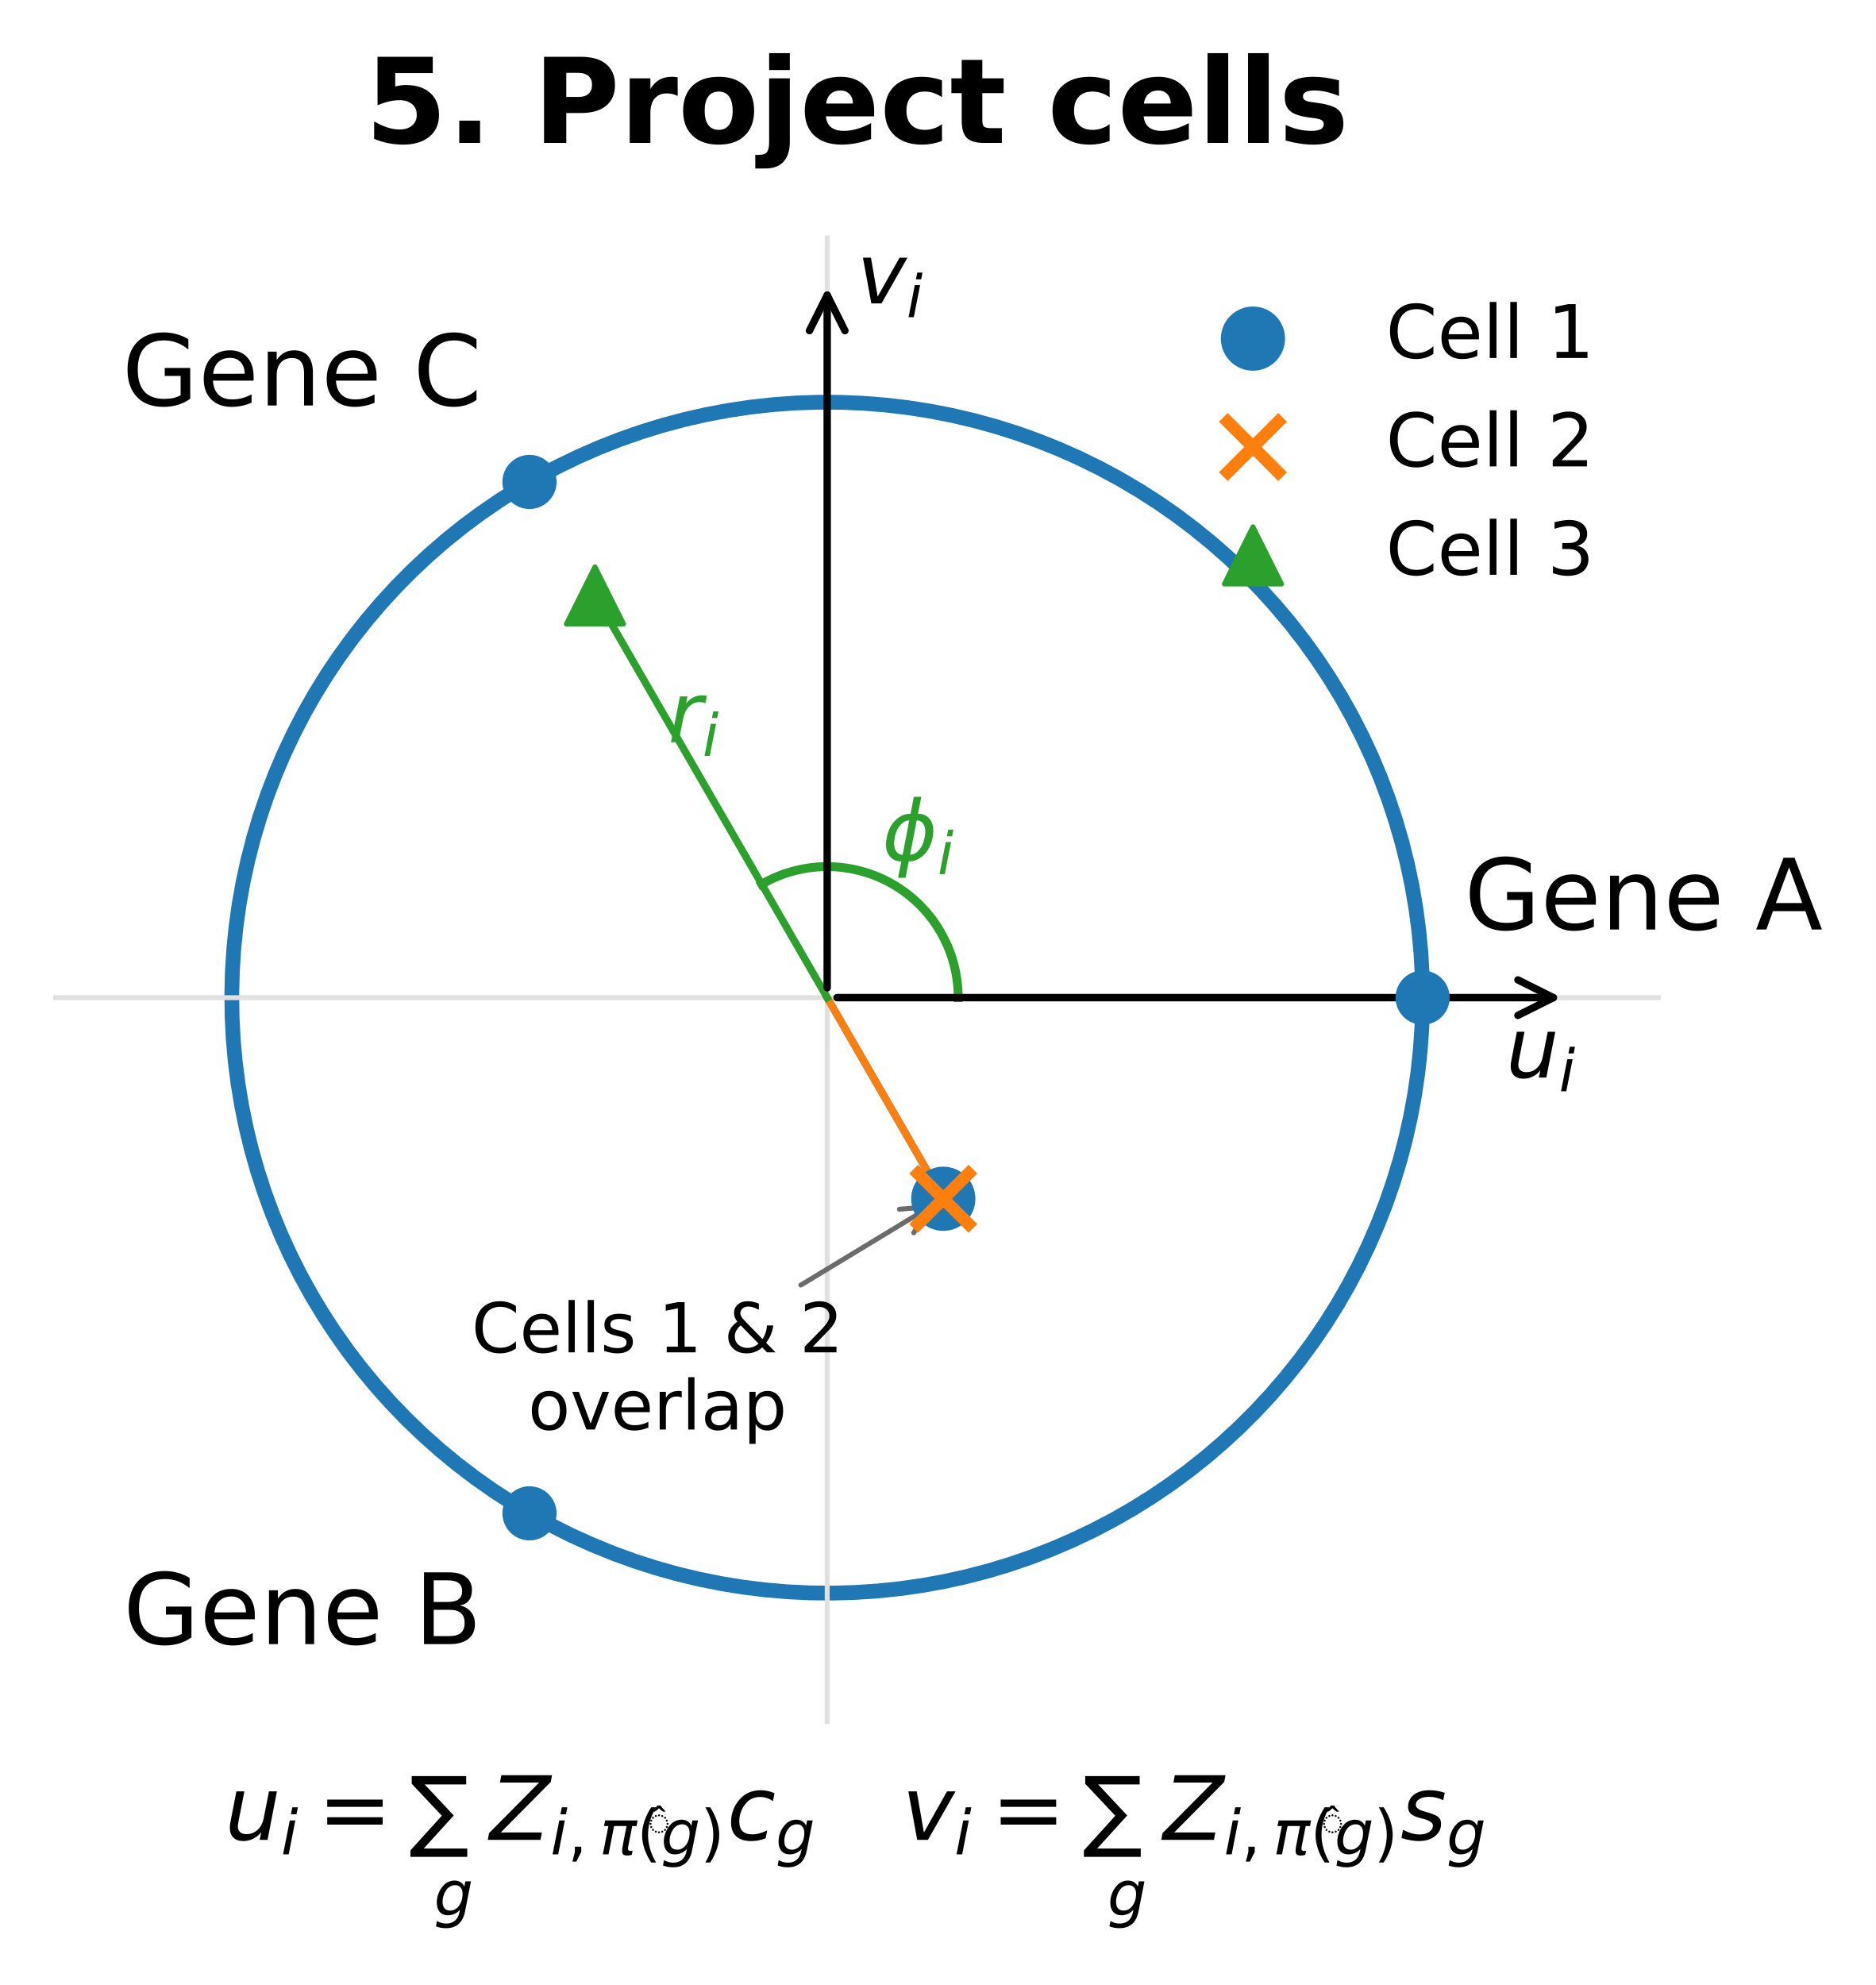
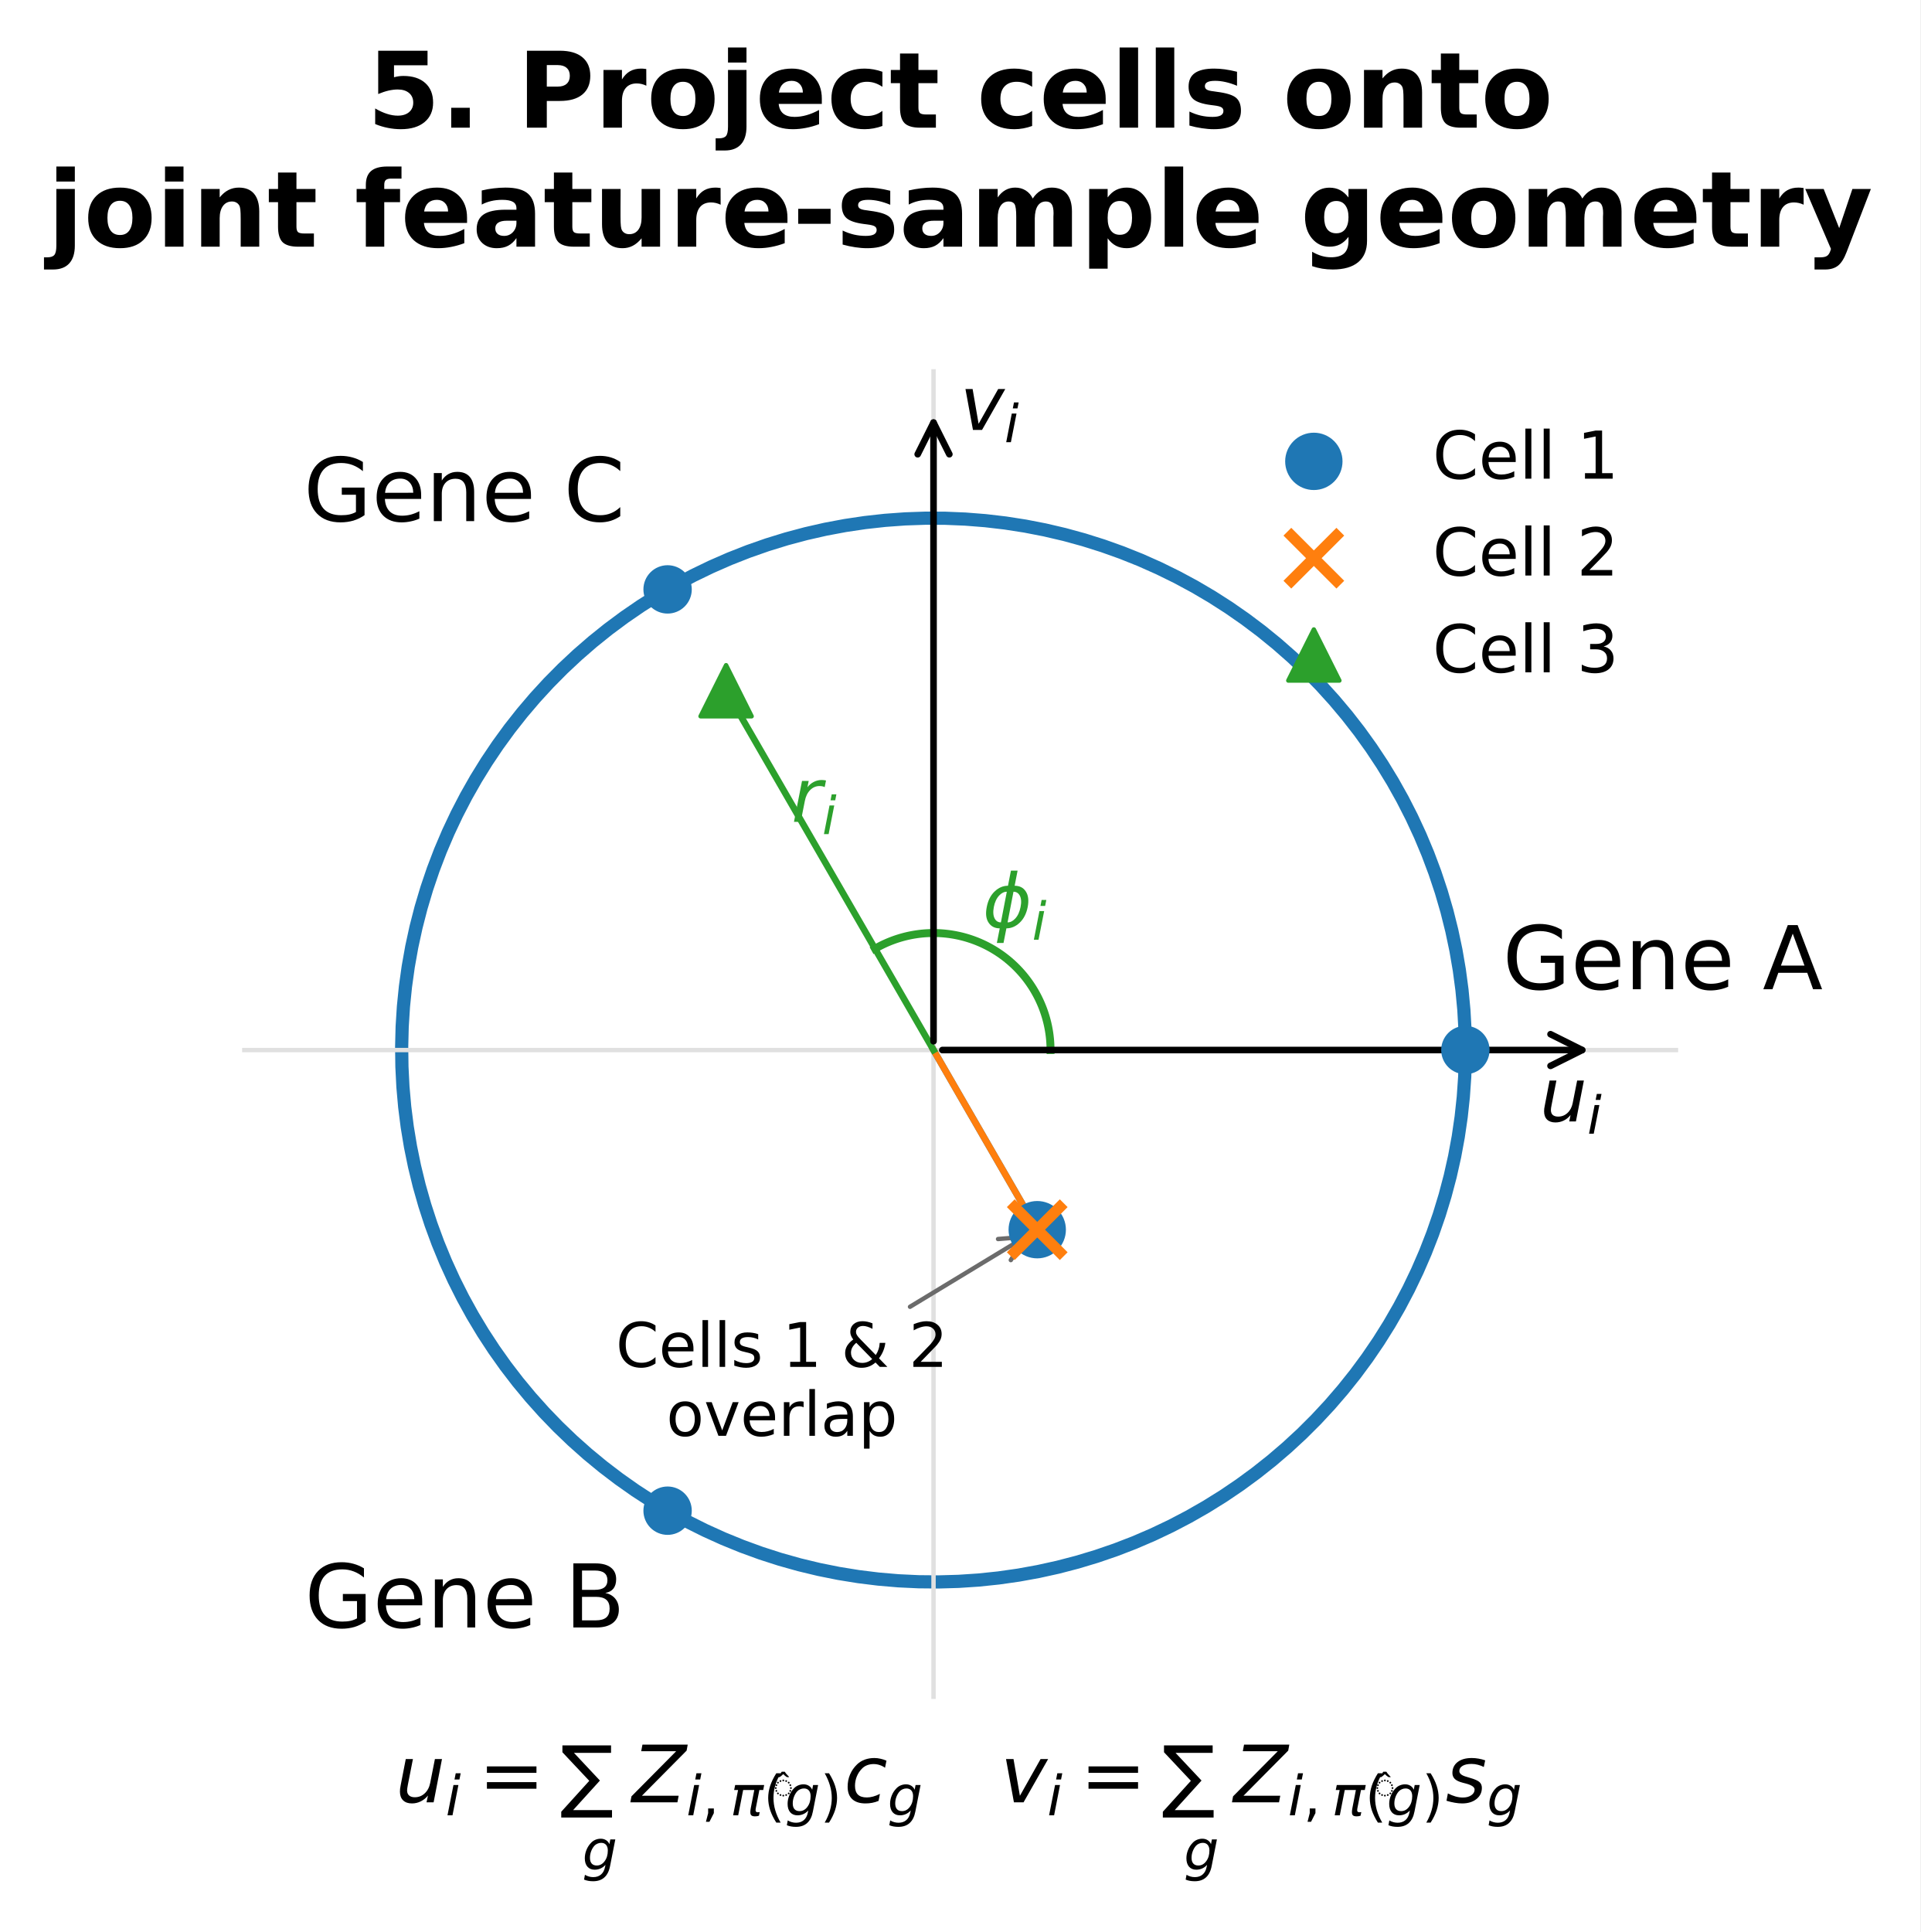
- <svg xmlns="http://www.w3.org/2000/svg" xmlns:xlink="http://www.w3.org/1999/xlink" width="381.097pt" height="403.215pt" viewBox="0 0 381.097 403.215" version="1.1">
+ <svg xmlns="http://www.w3.org/2000/svg" xmlns:xlink="http://www.w3.org/1999/xlink" width="436.714pt" height="439.349pt" viewBox="0 0 436.714 439.349" version="1.1">
  <defs>
    <style type="text/css">*{stroke-linejoin: round; stroke-linecap: butt}</style>
  </defs>
  <g id="figure_1">
    <g id="patch_1">
-       <path d="M 0 403.215  L 381.097 403.215  L 381.097 0  L 0 0  z " style="fill: #ffffff" />
+       <path d="M 0 439.349  L 436.714 439.349  L 436.714 0  L 0 0  z " style="fill: #ffffff" />
    </g>
    <g id="axes_1">
      <g id="line2d_1">
-         <path d="M 289.008 202.652  L 288.922 198.084  L 288.663 193.522  L 288.232 188.973  L 287.63 184.444  L 286.857 179.941  L 285.914 175.471  L 284.804 171.039  L 283.527 166.652  L 282.085 162.316  L 280.48 158.038  L 278.715 153.824  L 276.792 149.68  L 274.714 145.611  L 272.484 141.623  L 270.104 137.722  L 267.579 133.915  L 264.913 130.205  L 262.107 126.598  L 259.168 123.1  L 256.099 119.716  L 252.904 116.45  L 249.588 113.307  L 246.156 110.291  L 242.612 107.407  L 238.962 104.659  L 235.21 102.051  L 231.363 99.586  L 227.426 97.269  L 223.403 95.101  L 219.302 93.087  L 215.128 91.23  L 210.886 89.531  L 206.584 87.994  L 202.226 86.621  L 197.82 85.413  L 193.371 84.372  L 188.886 83.5  L 184.371 82.798  L 179.833 82.267  L 175.278 81.908  L 170.713 81.721  L 166.144 81.707  L 161.578 81.865  L 157.021 82.195  L 152.48 82.698  L 147.961 83.371  L 143.47 84.215  L 139.015 85.228  L 134.601 86.408  L 130.235 87.754  L 125.923 89.264  L 121.671 90.936  L 117.485 92.767  L 113.371 94.755  L 109.335 96.897  L 105.383 99.19  L 101.52 101.63  L 97.753 104.214  L 94.085 106.939  L 90.524 109.801  L 87.072 112.795  L 83.737 115.917  L 80.521 119.163  L 77.43 122.528  L 74.469 126.008  L 71.641 129.596  L 68.951 133.289  L 66.402 137.081  L 63.999 140.967  L 61.743 144.94  L 59.64 148.996  L 57.691 153.128  L 55.899 157.332  L 54.267 161.599  L 52.798 165.926  L 51.493 170.304  L 50.355 174.729  L 49.384 179.194  L 48.583 183.692  L 47.952 188.217  L 47.493 192.763  L 47.205 197.323  L 47.09 201.89  L 47.148 206.459  L 47.378 211.022  L 47.78 215.573  L 48.354 220.106  L 49.098 224.614  L 50.013 229.09  L 51.095 233.529  L 52.345 237.924  L 53.76 242.268  L 55.337 246.556  L 57.076 250.782  L 58.973 254.938  L 61.025 259.02  L 63.23 263.022  L 65.585 266.937  L 68.086 270.761  L 70.729 274.488  L 73.512 278.112  L 76.429 281.628  L 79.477 285.032  L 82.651 288.318  L 85.947 291.482  L 89.361 294.519  L 92.886 297.425  L 96.519 300.196  L 100.254 302.828  L 104.085 305.317  L 108.008 307.659  L 112.017 309.852  L 116.105 311.891  L 120.268 313.775  L 124.498 315.5  L 128.791 317.064  L 133.14 318.465  L 137.539 319.701  L 141.981 320.77  L 146.46 321.67  L 150.971 322.4  L 155.505 322.96  L 160.058 323.348  L 164.622 323.563  L 169.19 323.606  L 173.757 323.477  L 178.316 323.175  L 182.861 322.701  L 187.384 322.056  L 191.879 321.241  L 196.341 320.256  L 200.762 319.104  L 205.137 317.785  L 209.459 316.303  L 213.721 314.658  L 217.918 312.853  L 222.045 310.891  L 226.094 308.774  L 230.06 306.507  L 233.938 304.09  L 237.722 301.53  L 241.407 298.828  L 244.986 295.989  L 248.456 293.017  L 251.812 289.915  L 255.048 286.69  L 258.159 283.344  L 261.142 279.884  L 263.993 276.313  L 266.706 272.637  L 269.279 268.861  L 271.707 264.991  L 273.987 261.031  L 276.116 256.989  L 278.091 252.869  L 279.909 248.677  L 281.568 244.42  L 283.064 240.103  L 284.397 235.733  L 285.563 231.315  L 286.562 226.856  L 287.391 222.363  L 288.05 217.842  L 288.538 213.3  L 288.855 208.742  L 288.998 204.175  L 289.008 202.652  L 289.008 202.652  " clip-path="url(#pd90d83364e)" style="fill: none; stroke: #1f77b4; stroke-width: 3; stroke-linecap: square" />
+         <path d="M 333.269 238.786  L 333.183 234.218  L 332.924 229.656  L 332.493 225.108  L 331.891 220.579  L 331.118 216.076  L 330.175 211.605  L 329.065 207.173  L 327.788 202.786  L 326.346 198.451  L 324.741 194.173  L 322.976 189.959  L 321.053 185.814  L 318.975 181.745  L 316.745 177.757  L 314.365 173.857  L 311.84 170.049  L 309.173 166.339  L 306.368 162.733  L 303.429 159.235  L 300.36 155.85  L 297.165 152.584  L 293.849 149.441  L 290.416 146.425  L 286.873 143.541  L 283.222 140.793  L 279.471 138.185  L 275.624 135.72  L 271.686 133.403  L 267.664 131.236  L 263.563 129.222  L 259.389 127.364  L 255.147 125.666  L 250.844 124.129  L 246.487 122.755  L 242.081 121.547  L 237.632 120.506  L 233.147 119.634  L 228.632 118.932  L 224.094 118.402  L 219.539 118.042  L 214.974 117.855  L 210.405 117.841  L 205.839 117.999  L 201.282 118.33  L 196.741 118.832  L 192.222 119.506  L 187.731 120.349  L 183.276 121.362  L 178.862 122.542  L 174.496 123.888  L 170.184 125.398  L 165.932 127.07  L 161.746 128.901  L 157.632 130.889  L 153.596 133.031  L 149.644 135.324  L 145.781 137.764  L 142.014 140.349  L 138.346 143.074  L 134.784 145.935  L 131.333 148.929  L 127.997 152.051  L 124.782 155.297  L 121.691 158.662  L 118.73 162.142  L 115.902 165.731  L 113.212 169.424  L 110.663 173.216  L 108.259 177.101  L 106.004 181.075  L 103.9 185.13  L 101.951 189.263  L 100.16 193.466  L 98.528 197.734  L 97.059 202.06  L 95.754 206.438  L 94.616 210.863  L 93.645 215.328  L 92.844 219.826  L 92.213 224.351  L 91.754 228.897  L 91.466 233.457  L 91.351 238.025  L 91.409 242.593  L 91.639 247.156  L 92.041 251.707  L 92.615 256.24  L 93.359 260.748  L 94.274 265.225  L 95.356 269.663  L 96.606 274.058  L 98.02 278.403  L 99.598 282.691  L 101.337 286.916  L 103.233 291.073  L 105.286 295.155  L 107.491 299.156  L 109.846 303.072  L 112.347 306.895  L 114.99 310.622  L 117.772 314.246  L 120.69 317.762  L 123.738 321.166  L 126.912 324.452  L 130.208 327.616  L 133.621 330.653  L 137.147 333.56  L 140.78 336.33  L 144.515 338.962  L 148.346 341.451  L 152.269 343.793  L 156.278 345.986  L 160.366 348.026  L 164.529 349.909  L 168.759 351.634  L 173.052 353.199  L 177.401 354.6  L 181.8 355.835  L 186.242 356.904  L 190.721 357.804  L 195.232 358.534  L 199.766 359.094  L 204.319 359.482  L 208.882 359.698  L 213.451 359.741  L 218.018 359.611  L 222.577 359.309  L 227.122 358.836  L 231.645 358.191  L 236.14 357.375  L 240.602 356.391  L 245.023 355.238  L 249.398 353.92  L 253.719 352.437  L 257.982 350.792  L 262.179 348.987  L 266.306 347.025  L 270.355 344.909  L 274.321 342.641  L 278.199 340.225  L 281.983 337.664  L 285.667 334.962  L 289.247 332.123  L 292.717 329.151  L 296.073 326.05  L 299.308 322.824  L 302.42 319.479  L 305.403 316.018  L 308.254 312.447  L 310.967 308.771  L 313.54 304.995  L 315.968 301.125  L 318.248 297.166  L 320.377 293.123  L 322.352 289.003  L 324.17 284.811  L 325.829 280.554  L 327.325 276.237  L 328.657 271.867  L 329.824 267.449  L 330.822 262.991  L 331.652 258.498  L 332.311 253.977  L 332.799 249.434  L 333.115 244.876  L 333.259 240.309  L 333.269 238.786  L 333.269 238.786  " clip-path="url(#p596c92d927)" style="fill: none; stroke: #1f77b4; stroke-width: 3; stroke-linecap: square" />
      </g>
      <g id="line2d_2">
-         <path d="M 10.8 202.652  L 337.392 202.652  " clip-path="url(#pd90d83364e)" style="fill: none; stroke: #e0e0e0; stroke-linecap: square" />
+         <path d="M 55.061 238.786  L 381.653 238.786  " clip-path="url(#p596c92d927)" style="fill: none; stroke: #e0e0e0; stroke-linecap: square" />
      </g>
      <g id="line2d_3">
-         <path d="M 168.048 350.223  L 168.048 47.823  " clip-path="url(#pd90d83364e)" style="fill: none; stroke: #e0e0e0; stroke-linecap: square" />
+         <path d="M 212.309 386.357  L 212.309 83.957  " clip-path="url(#p596c92d927)" style="fill: none; stroke: #e0e0e0; stroke-linecap: square" />
      </g>
      <g id="line2d_4">
-         <path d="M 168.048 202.652  L 191.635 243.506  " clip-path="url(#pd90d83364e)" style="fill: none; stroke: #1f77b4; stroke-width: 1.5; stroke-linecap: square" />
+         <path d="M 212.309 238.786  L 235.896 279.64  " clip-path="url(#p596c92d927)" style="fill: none; stroke: #1f77b4; stroke-width: 1.5; stroke-linecap: square" />
      </g>
      <g id="line2d_5">
-         <path d="M 168.048 202.652  L 191.635 243.506  " clip-path="url(#pd90d83364e)" style="fill: none; stroke: #ff7f0e; stroke-width: 1.5; stroke-linecap: square" />
+         <path d="M 212.309 238.786  L 235.896 279.64  " clip-path="url(#p596c92d927)" style="fill: none; stroke: #ff7f0e; stroke-width: 1.5; stroke-linecap: square" />
      </g>
      <g id="line2d_6">
-         <path d="M 168.048 202.652  L 120.874 120.943  " clip-path="url(#pd90d83364e)" style="fill: none; stroke: #2ca02c; stroke-width: 1.5; stroke-linecap: square" />
+         <path d="M 212.309 238.786  L 165.134 157.078  " clip-path="url(#p596c92d927)" style="fill: none; stroke: #2ca02c; stroke-width: 1.5; stroke-linecap: square" />
      </g>
      <g id="line2d_7">
-         <path d="M 194.659 202.652  L 194.653 202.089  L 194.635 201.526  L 194.606 200.964  L 194.564 200.403  L 194.51 199.842  L 194.445 199.283  L 194.368 198.725  L 194.279 198.169  L 194.178 197.616  L 194.066 197.064  L 193.942 196.515  L 193.806 195.968  L 193.659 195.425  L 193.501 194.885  L 193.331 194.348  L 193.149 193.815  L 192.957 193.286  L 192.753 192.761  L 192.538 192.241  L 192.313 191.725  L 192.076 191.214  L 191.829 190.709  L 191.571 190.208  L 191.302 189.714  L 191.023 189.224  L 190.734 188.741  L 190.435 188.265  L 190.125 187.794  L 189.806 187.331  L 189.477 186.874  L 189.139 186.424  L 188.791 185.982  L 188.433 185.546  L 188.067 185.119  L 187.692 184.699  L 187.307 184.288  L 186.915 183.885  L 186.513 183.49  L 186.104 183.103  L 185.686 182.726  L 185.261 182.357  L 184.828 181.998  L 184.387 181.647  L 183.939 181.306  L 183.484 180.975  L 183.022 180.653  L 182.553 180.341  L 182.078 180.04  L 181.597 179.748  L 181.109 179.466  L 180.616 179.195  L 180.117 178.935  L 179.612 178.685  L 179.103 178.445  L 178.588 178.217  L 178.069 177.999  L 177.545 177.793  L 177.017 177.598  L 176.485 177.414  L 175.949 177.241  L 175.41 177.079  L 174.867 176.929  L 174.322 176.791  L 173.773 176.664  L 173.222 176.548  L 172.669 176.445  L 172.114 176.353  L 171.556 176.273  L 170.998 176.205  L 170.437 176.148  L 169.876 176.103  L 169.314 176.071  L 168.752 176.05  L 168.189 176.041  L 167.626 176.044  L 167.063 176.059  L 166.501 176.086  L 165.939 176.124  L 165.378 176.175  L 164.819 176.237  L 164.261 176.311  L 163.704 176.397  L 163.15 176.495  L 162.598 176.605  L 162.048 176.726  L 161.501 176.859  L 160.957 177.003  L 160.416 177.159  L 159.878 177.326  L 159.344 177.504  L 158.814 177.694  L 158.288 177.895  L 157.767 178.107  L 157.25 178.33  L 156.738 178.564  L 156.231 178.808  L 155.729 179.064  L 155.233 179.33  L 154.742 179.606  " clip-path="url(#pd90d83364e)" style="fill: none; stroke: #2ca02c; stroke-width: 1.8; stroke-linecap: square" />
+         <path d="M 238.92 238.786  L 238.914 238.223  L 238.896 237.66  L 238.866 237.098  L 238.825 236.537  L 238.771 235.976  L 238.706 235.417  L 238.629 234.86  L 238.54 234.304  L 238.439 233.75  L 238.327 233.198  L 238.203 232.649  L 238.067 232.103  L 237.92 231.559  L 237.761 231.019  L 237.591 230.482  L 237.41 229.949  L 237.218 229.42  L 237.014 228.896  L 236.799 228.375  L 236.573 227.86  L 236.337 227.349  L 236.09 226.843  L 235.832 226.343  L 235.563 225.848  L 235.284 225.359  L 234.995 224.876  L 234.696 224.399  L 234.386 223.929  L 234.067 223.465  L 233.738 223.008  L 233.4 222.558  L 233.052 222.116  L 232.694 221.681  L 232.328 221.253  L 231.952 220.834  L 231.568 220.422  L 231.176 220.019  L 230.774 219.624  L 230.365 219.238  L 229.947 218.86  L 229.522 218.491  L 229.089 218.132  L 228.648 217.782  L 228.2 217.441  L 227.745 217.109  L 227.283 216.788  L 226.814 216.476  L 226.339 216.174  L 225.858 215.882  L 225.37 215.601  L 224.877 215.33  L 224.378 215.069  L 223.873 214.819  L 223.364 214.58  L 222.849 214.351  L 222.33 214.134  L 221.806 213.927  L 221.278 213.732  L 220.746 213.548  L 220.21 213.375  L 219.671 213.213  L 219.128 213.063  L 218.583 212.925  L 218.034 212.798  L 217.483 212.683  L 216.93 212.579  L 216.374 212.487  L 215.817 212.407  L 215.258 212.339  L 214.698 212.282  L 214.137 212.238  L 213.575 212.205  L 213.013 212.184  L 212.45 212.175  L 211.887 212.178  L 211.324 212.193  L 210.762 212.22  L 210.2 212.259  L 209.639 212.309  L 209.08 212.371  L 208.522 212.446  L 207.965 212.532  L 207.411 212.629  L 206.859 212.739  L 206.309 212.86  L 205.762 212.993  L 205.218 213.137  L 204.677 213.293  L 204.139 213.46  L 203.605 213.638  L 203.075 213.828  L 202.549 214.029  L 202.028 214.241  L 201.511 214.464  L 200.999 214.698  L 200.492 214.943  L 199.99 215.198  L 199.494 215.464  L 199.003 215.74  " clip-path="url(#p596c92d927)" style="fill: none; stroke: #2ca02c; stroke-width: 1.8; stroke-linecap: square" />
      </g>
      <g id="text_1">
-         <text style="font-weight: 700; font-size: 24px; font-family: 'DejaVu Sans'; text-anchor: middle" x="174.096" y="29.036" transform="rotate(-0 174.096 29.03625)">5. Project cells</text>
+         <text style="font-weight: 700; font-size: 24px; font-family: 'DejaVu Sans'" transform="translate(83.4675 29.03625)">5. Project cells onto</text>
+         <text style="font-weight: 700; font-size: 24px; font-family: 'DejaVu Sans'" transform="translate(10.8 56.0985)">joint feature-sample geometry</text>
      </g>
      <g id="patch_2">
-         <path d="M 170.046 202.652  Q 243.648 202.652 315.572 202.652  " style="fill: none; stroke: #000000; stroke-width: 1.5; stroke-linecap: round" />
-         <path d="M 308.372 199.052  L 315.572 202.652  L 308.372 206.252  " style="fill: none; stroke: #000000; stroke-width: 1.5; stroke-linecap: round" />
+         <path d="M 214.307 238.786  Q 287.908 238.786 359.833 238.786  " style="fill: none; stroke: #000000; stroke-width: 1.5; stroke-linecap: round" />
+         <path d="M 352.633 235.186  L 359.833 238.786  L 352.633 242.386  " style="fill: none; stroke: #000000; stroke-width: 1.5; stroke-linecap: round" />
      </g>
      <g id="patch_3">
-         <path d="M 168.048 200.655  Q 168.048 129.471 168.048 59.963  " style="fill: none; stroke: #000000; stroke-width: 1.5; stroke-linecap: round" />
-         <path d="M 164.448 67.163  L 168.048 59.963  L 171.648 67.163  " style="fill: none; stroke: #000000; stroke-width: 1.5; stroke-linecap: round" />
+         <path d="M 212.309 236.789  Q 212.309 165.605 212.309 96.097  " style="fill: none; stroke: #000000; stroke-width: 1.5; stroke-linecap: round" />
+         <path d="M 208.709 103.297  L 212.309 96.097  L 215.909 103.297  " style="fill: none; stroke: #000000; stroke-width: 1.5; stroke-linecap: round" />
      </g>
      <g id="text_2">
-         <text style="font-size: 20px; font-family: 'DejaVu Sans'; text-anchor: start" x="297.475" y="188.816" transform="rotate(-0 297.4752 188.8156)">Gene A</text>
+         <text style="font-size: 20px; font-family: 'DejaVu Sans'; text-anchor: start" x="341.736" y="224.95" transform="rotate(-0 341.7361 224.9499)">Gene A</text>
      </g>
      <g id="text_3">
-         <text style="font-size: 20px; font-family: 'DejaVu Sans'; text-anchor: end" x="97.891" y="82.371" transform="rotate(-0 97.8912 82.37082)">Gene C</text>
+         <text style="font-size: 20px; font-family: 'DejaVu Sans'; text-anchor: end" x="142.152" y="118.505" transform="rotate(-0 142.1521 118.5051)">Gene C</text>
      </g>
      <g id="text_4">
-         <text style="font-size: 20px; font-family: 'DejaVu Sans'; text-anchor: end" x="97.891" y="333.97" transform="rotate(-0 97.8912 333.9703)">Gene B</text>
+         <text style="font-size: 20px; font-family: 'DejaVu Sans'; text-anchor: end" x="142.152" y="370.105" transform="rotate(-0 142.1521 370.1045)">Gene B</text>
      </g>
      <g id="patch_4">
-         <path d="M 162.702 261.035  Q 176.312 252.79 188.966 245.123  " style="fill: none; stroke: #6b6b6b; stroke-linecap: round" />
-         <path d="M 182.726 245.63  L 188.966 245.123  L 185.627 250.42  " style="fill: none; stroke: #6b6b6b; stroke-linecap: round" />
+         <path d="M 206.963 297.17  Q 220.573 288.924 233.227 281.257  " style="fill: none; stroke: #6b6b6b; stroke-linecap: round" />
+         <path d="M 226.986 281.764  L 233.227 281.257  L 229.888 286.554  " style="fill: none; stroke: #6b6b6b; stroke-linecap: round" />
      </g>
      <g id="text_5">
-         <text style="font-size: 14px; font-family: 'DejaVu Sans'" transform="translate(95.80284 274.707)">Cells 1 &amp; 2</text>
-         <text style="font-size: 14px; font-family: 'DejaVu Sans'" transform="translate(107.285 290.384)">overlap</text>
+         <text style="font-size: 14px; font-family: 'DejaVu Sans'" transform="translate(140.0637 310.8413)">Cells 1 &amp; 2</text>
+         <text style="font-size: 14px; font-family: 'DejaVu Sans'" transform="translate(151.5459 326.5182)">overlap</text>
      </g>
      <g id="text_6">
-         <g style="fill: #2ca02c" transform="translate(179.2318 174.8529)">
+         <g style="fill: #2ca02c" transform="translate(223.4927 210.9872)">
          <text>
            <tspan x="0" y="-0.078" style="font-style: oblique; font-size: 17px; font-family: 'DejaVu Sans'; fill: #2ca02c">ϕ</tspan>
            <tspan x="11.214" y="2.711" style="font-style: oblique; font-size: 11.9px; font-family: 'DejaVu Sans'; fill: #2ca02c">i</tspan>
          </text>
        </g>
      </g>
      <g id="text_7">
-         <g style="fill: #2ca02c" transform="translate(135.7186 151.2396)">
+         <g style="fill: #2ca02c" transform="translate(179.9795 187.3738)">
          <text>
            <tspan x="0" y="-0.484" style="font-style: oblique; font-size: 17px; font-family: 'DejaVu Sans'; fill: #2ca02c">r</tspan>
            <tspan x="6.989" y="2.305" style="font-style: oblique; font-size: 11.9px; font-family: 'DejaVu Sans'; fill: #2ca02c">i</tspan>
          </text>
        </g>
      </g>
      <g id="text_8">
-         <g transform="translate(305.9424 219.5862)">
+         <g transform="translate(350.2033 255.7204)">
          <text>
            <tspan x="0" y="-0.703" style="font-style: oblique; font-size: 17px; font-family: 'DejaVu Sans'">u</tspan>
            <tspan x="10.774" y="2.086" style="font-style: oblique; font-size: 11.9px; font-family: 'DejaVu Sans'">i</tspan>
          </text>
        </g>
      </g>
      <g id="text_9">
-         <g transform="translate(174.096 62.3382)">
+         <g transform="translate(218.3569 98.47245)">
          <text>
            <tspan x="0" y="-0.703" style="font-style: oblique; font-size: 17px; font-family: 'DejaVu Sans'">v</tspan>
            <tspan x="10.061" y="2.086" style="font-style: oblique; font-size: 11.9px; font-family: 'DejaVu Sans'">i</tspan>
          </text>
        </g>
      </g>
      <g id="text_10">
-         <g transform="translate(45.666 374.415)">
+         <g transform="translate(89.92687 410.5492)">
          <text>
            <tspan x="0" y="-0.688" style="font-style: oblique; font-size: 18px; font-family: 'DejaVu Sans'">u</tspan>
            <tspan x="53.825" y="-0.688" style="font-style: oblique; font-size: 18px; font-family: 'DejaVu Sans'">Z</tspan>
            <tspan x="102.024" y="-0.688" style="font-style: oblique; font-size: 18px; font-family: 'DejaVu Sans'">c</tspan>
            <tspan x="137.576" y="-0.688" style="font-style: oblique; font-size: 18px; font-family: 'DejaVu Sans'">v</tspan>
            <tspan x="190.645" y="-0.688" style="font-style: oblique; font-size: 18px; font-family: 'DejaVu Sans'">Z</tspan>
            <tspan x="238.844" y="-0.688" style="font-style: oblique; font-size: 18px; font-family: 'DejaVu Sans'">s</tspan>
            <tspan x="11.408" y="2.266" style="font-style: oblique; font-size: 12.6px; font-family: 'DejaVu Sans'">i</tspan>
            <tspan x="42.497" y="14.633" style="font-style: oblique; font-size: 12.6px; font-family: 'DejaVu Sans'">g</tspan>
            <tspan x="66.156" y="2.266" style="font-style: oblique; font-size: 12.6px; font-family: 'DejaVu Sans'">i</tspan>
            <tspan x="76.117" y="2.266" style="font-style: oblique; font-size: 12.6px; font-family: 'DejaVu Sans'">π</tspan>
            <tspan x="88.618" y="2.266" style="font-style: oblique; font-size: 12.6px; font-family: 'DejaVu Sans'">g</tspan>
            <tspan x="111.921" y="2.266" style="font-style: oblique; font-size: 12.6px; font-family: 'DejaVu Sans'">g</tspan>
            <tspan x="148.228" y="2.266" style="font-style: oblique; font-size: 12.6px; font-family: 'DejaVu Sans'">i</tspan>
            <tspan x="179.317" y="14.633" style="font-style: oblique; font-size: 12.6px; font-family: 'DejaVu Sans'">g</tspan>
            <tspan x="202.976" y="2.266" style="font-style: oblique; font-size: 12.6px; font-family: 'DejaVu Sans'">i</tspan>
            <tspan x="212.937" y="2.266" style="font-style: oblique; font-size: 12.6px; font-family: 'DejaVu Sans'">π</tspan>
            <tspan x="225.438" y="2.266" style="font-style: oblique; font-size: 12.6px; font-family: 'DejaVu Sans'">g</tspan>
            <tspan x="248.222" y="2.266" style="font-style: oblique; font-size: 12.6px; font-family: 'DejaVu Sans'">g</tspan>
            <tspan x="18.908" y="-0.688" style="font-size: 18px; font-family: 'DejaVu Sans'">=</tspan>
            <tspan x="120.411" y="-0.688" style="font-size: 18px; font-family: 'DejaVu Sans'"> </tspan>
            <tspan x="126.133" y="-0.688" style="font-size: 18px; font-family: 'DejaVu Sans'"> </tspan>
            <tspan x="131.854" y="-0.688" style="font-size: 18px; font-family: 'DejaVu Sans'"> </tspan>
            <tspan x="155.728" y="-0.688" style="font-size: 18px; font-family: 'DejaVu Sans'">=</tspan>
            <tspan x="37.497" y="-0.688" style="font-size: 18px; font-family: 'DejaVu Sans Display'">∑</tspan>
            <tspan x="174.317" y="-0.688" style="font-size: 18px; font-family: 'DejaVu Sans Display'">∑</tspan>
            <tspan x="69.657" y="2.266" style="font-size: 12.6px; font-family: 'DejaVu Sans'">,</tspan>
            <tspan x="83.702" y="2.266" style="font-size: 12.6px; font-family: 'DejaVu Sans'">(</tspan>
            <tspan x="96.616" y="2.266" style="font-size: 12.6px; font-family: 'DejaVu Sans'">)</tspan>
            <tspan x="206.477" y="2.266" style="font-size: 12.6px; font-family: 'DejaVu Sans'">,</tspan>
            <tspan x="220.522" y="2.266" style="font-size: 12.6px; font-family: 'DejaVu Sans'">(</tspan>
            <tspan x="233.436" y="2.266" style="font-size: 12.6px; font-family: 'DejaVu Sans'">)</tspan>
            <tspan x="85.919" y="-1.684" style="font-size: 7.747px; font-family: 'STIXSizeTwoSym'">̂</tspan>
            <tspan x="222.739" y="-1.684" style="font-size: 7.747px; font-family: 'STIXSizeTwoSym'">̂</tspan>
          </text>
        </g>
      </g>
      <g id="PathCollection_1">
        <defs>
-           <path id="md8946030ad" d="M 0 5  C 1.326 5 2.598 4.473 3.536 3.536  C 4.473 2.598 5 1.326 5 0  C 5 -1.326 4.473 -2.598 3.536 -3.536  C 2.598 -4.473 1.326 -5 0 -5  C -1.326 -5 -2.598 -4.473 -3.536 -3.536  C -4.473 -2.598 -5 -1.326 -5 0  C -5 1.326 -4.473 2.598 -3.536 3.536  C -2.598 4.473 -1.326 5 0 5  z " style="stroke: #1f77b4" />
+           <path id="md032a4401a" d="M 0 5  C 1.326 5 2.598 4.473 3.536 3.536  C 4.473 2.598 5 1.326 5 0  C 5 -1.326 4.473 -2.598 3.536 -3.536  C 2.598 -4.473 1.326 -5 0 -5  C -1.326 -5 -2.598 -4.473 -3.536 -3.536  C -4.473 -2.598 -5 -1.326 -5 0  C -5 1.326 -4.473 2.598 -3.536 3.536  C -2.598 4.473 -1.326 5 0 5  z " style="stroke: #1f77b4" />
        </defs>
-         <g clip-path="url(#pd90d83364e)">
-           <use xlink:href="#md8946030ad" x="289.008" y="202.652" style="fill: #1f77b4; stroke: #1f77b4" />
-           <use xlink:href="#md8946030ad" x="107.568" y="97.897" style="fill: #1f77b4; stroke: #1f77b4" />
-           <use xlink:href="#md8946030ad" x="107.568" y="307.406" style="fill: #1f77b4; stroke: #1f77b4" />
+         <g clip-path="url(#p596c92d927)">
+           <use xlink:href="#md032a4401a" x="333.269" y="238.786" style="fill: #1f77b4; stroke: #1f77b4" />
+           <use xlink:href="#md032a4401a" x="151.829" y="134.032" style="fill: #1f77b4; stroke: #1f77b4" />
+           <use xlink:href="#md032a4401a" x="151.829" y="343.54" style="fill: #1f77b4; stroke: #1f77b4" />
        </g>
      </g>
      <g id="legend_1">
        <g id="PathCollection_2">
          <defs>
-             <path id="ma90120f200" d="M 0 6.021  C 1.597 6.021 3.128 5.386 4.257 4.257  C 5.386 3.128 6.021 1.597 6.021 0  C 6.021 -1.597 5.386 -3.128 4.257 -4.257  C 3.128 -5.386 1.597 -6.021 0 -6.021  C -1.597 -6.021 -3.128 -5.386 -4.257 -4.257  C -5.386 -3.128 -6.021 -1.597 -6.021 0  C -6.021 1.597 -5.386 3.128 -4.257 4.257  C -3.128 5.386 -1.597 6.021 0 6.021  z " style="stroke: #1f77b4" />
+             <path id="m5a539044a1" d="M 0 6.021  C 1.597 6.021 3.128 5.386 4.257 4.257  C 5.386 3.128 6.021 1.597 6.021 0  C 6.021 -1.597 5.386 -3.128 4.257 -4.257  C 3.128 -5.386 1.597 -6.021 0 -6.021  C -1.597 -6.021 -3.128 -5.386 -4.257 -4.257  C -5.386 -3.128 -6.021 -1.597 -6.021 0  C -6.021 1.597 -5.386 3.128 -4.257 4.257  C -3.128 5.386 -1.597 6.021 0 6.021  z " style="stroke: #1f77b4" />
          </defs>
          <g>
-             <use xlink:href="#ma90120f200" x="254.543" y="68.783" style="fill: #1f77b4; stroke: #1f77b4" />
+             <use xlink:href="#m5a539044a1" x="298.804" y="104.917" style="fill: #1f77b4; stroke: #1f77b4" />
          </g>
        </g>
        <g id="text_11">
-           <text style="font-size: 15px; font-family: 'DejaVu Sans'; text-anchor: start" x="281.543" y="72.721" transform="rotate(-0 281.5428 72.72066)">Cell 1</text>
+           <text style="font-size: 15px; font-family: 'DejaVu Sans'; text-anchor: start" x="325.804" y="108.855" transform="rotate(-0 325.8037 108.8549)">Cell 1</text>
        </g>
        <g id="PathCollection_3">
          <defs>
-             <path id="md2b73e54b2" d="M -6.021 6.021  L 6.021 -6.021  M -6.021 -6.021  L 6.021 6.021  " style="stroke: #ff7f0e; stroke-width: 2.5" />
+             <path id="md08cf55111" d="M -6.021 6.021  L 6.021 -6.021  M -6.021 -6.021  L 6.021 6.021  " style="stroke: #ff7f0e; stroke-width: 2.5" />
          </defs>
          <g>
-             <use xlink:href="#md2b73e54b2" x="254.543" y="90.8" style="fill: #ff7f0e; stroke: #ff7f0e; stroke-width: 2.5" />
+             <use xlink:href="#md08cf55111" x="298.804" y="126.935" style="fill: #ff7f0e; stroke: #ff7f0e; stroke-width: 2.5" />
          </g>
        </g>
        <g id="text_12">
-           <text style="font-size: 15px; font-family: 'DejaVu Sans'; text-anchor: start" x="281.543" y="94.738" transform="rotate(-0 281.5428 94.73784)">Cell 2</text>
+           <text style="font-size: 15px; font-family: 'DejaVu Sans'; text-anchor: start" x="325.804" y="130.872" transform="rotate(-0 325.8037 130.8721)">Cell 2</text>
        </g>
        <g id="PathCollection_4">
          <defs>
-             <path id="m82ac7f47c0" d="M 0 -5.809  L -5.809 5.809  L 5.809 5.809  z " style="stroke: #2ca02c" />
+             <path id="m4304558f74" d="M 0 -5.809  L -5.809 5.809  L 5.809 5.809  z " style="stroke: #2ca02c" />
          </defs>
          <g>
-             <use xlink:href="#m82ac7f47c0" x="254.543" y="112.818" style="fill: #2ca02c; stroke: #2ca02c" />
+             <use xlink:href="#m4304558f74" x="298.804" y="148.952" style="fill: #2ca02c; stroke: #2ca02c" />
          </g>
        </g>
        <g id="text_13">
-           <text style="font-size: 15px; font-family: 'DejaVu Sans'; text-anchor: start" x="281.543" y="116.755" transform="rotate(-0 281.5428 116.755)">Cell 3</text>
+           <text style="font-size: 15px; font-family: 'DejaVu Sans'; text-anchor: start" x="325.804" y="152.889" transform="rotate(-0 325.8037 152.8893)">Cell 3</text>
        </g>
      </g>
      <g id="PathCollection_5">
-         <g clip-path="url(#pd90d83364e)">
-           <use xlink:href="#ma90120f200" x="191.635" y="243.506" style="fill: #1f77b4; stroke: #1f77b4" />
+         <g clip-path="url(#p596c92d927)">
+           <use xlink:href="#m5a539044a1" x="235.896" y="279.64" style="fill: #1f77b4; stroke: #1f77b4" />
        </g>
      </g>
      <g id="PathCollection_6">
-         <g clip-path="url(#pd90d83364e)">
-           <use xlink:href="#md2b73e54b2" x="191.635" y="243.506" style="fill: #ff7f0e; stroke: #ff7f0e; stroke-width: 2.5" />
+         <g clip-path="url(#p596c92d927)">
+           <use xlink:href="#md08cf55111" x="235.896" y="279.64" style="fill: #ff7f0e; stroke: #ff7f0e; stroke-width: 2.5" />
        </g>
      </g>
      <g id="PathCollection_7">
-         <g clip-path="url(#pd90d83364e)">
-           <use xlink:href="#m82ac7f47c0" x="120.874" y="120.943" style="fill: #2ca02c; stroke: #2ca02c" />
+         <g clip-path="url(#p596c92d927)">
+           <use xlink:href="#m4304558f74" x="165.134" y="157.078" style="fill: #2ca02c; stroke: #2ca02c" />
        </g>
      </g>
    </g>
  </g>
  <defs>
-     <clipPath id="pd90d83364e">
-       <rect x="10.8" y="47.823" width="326.592" height="302.4" />
+     <clipPath id="p596c92d927">
+       <rect x="55.061" y="83.957" width="326.592" height="302.4" />
    </clipPath>
  </defs>
</svg>
